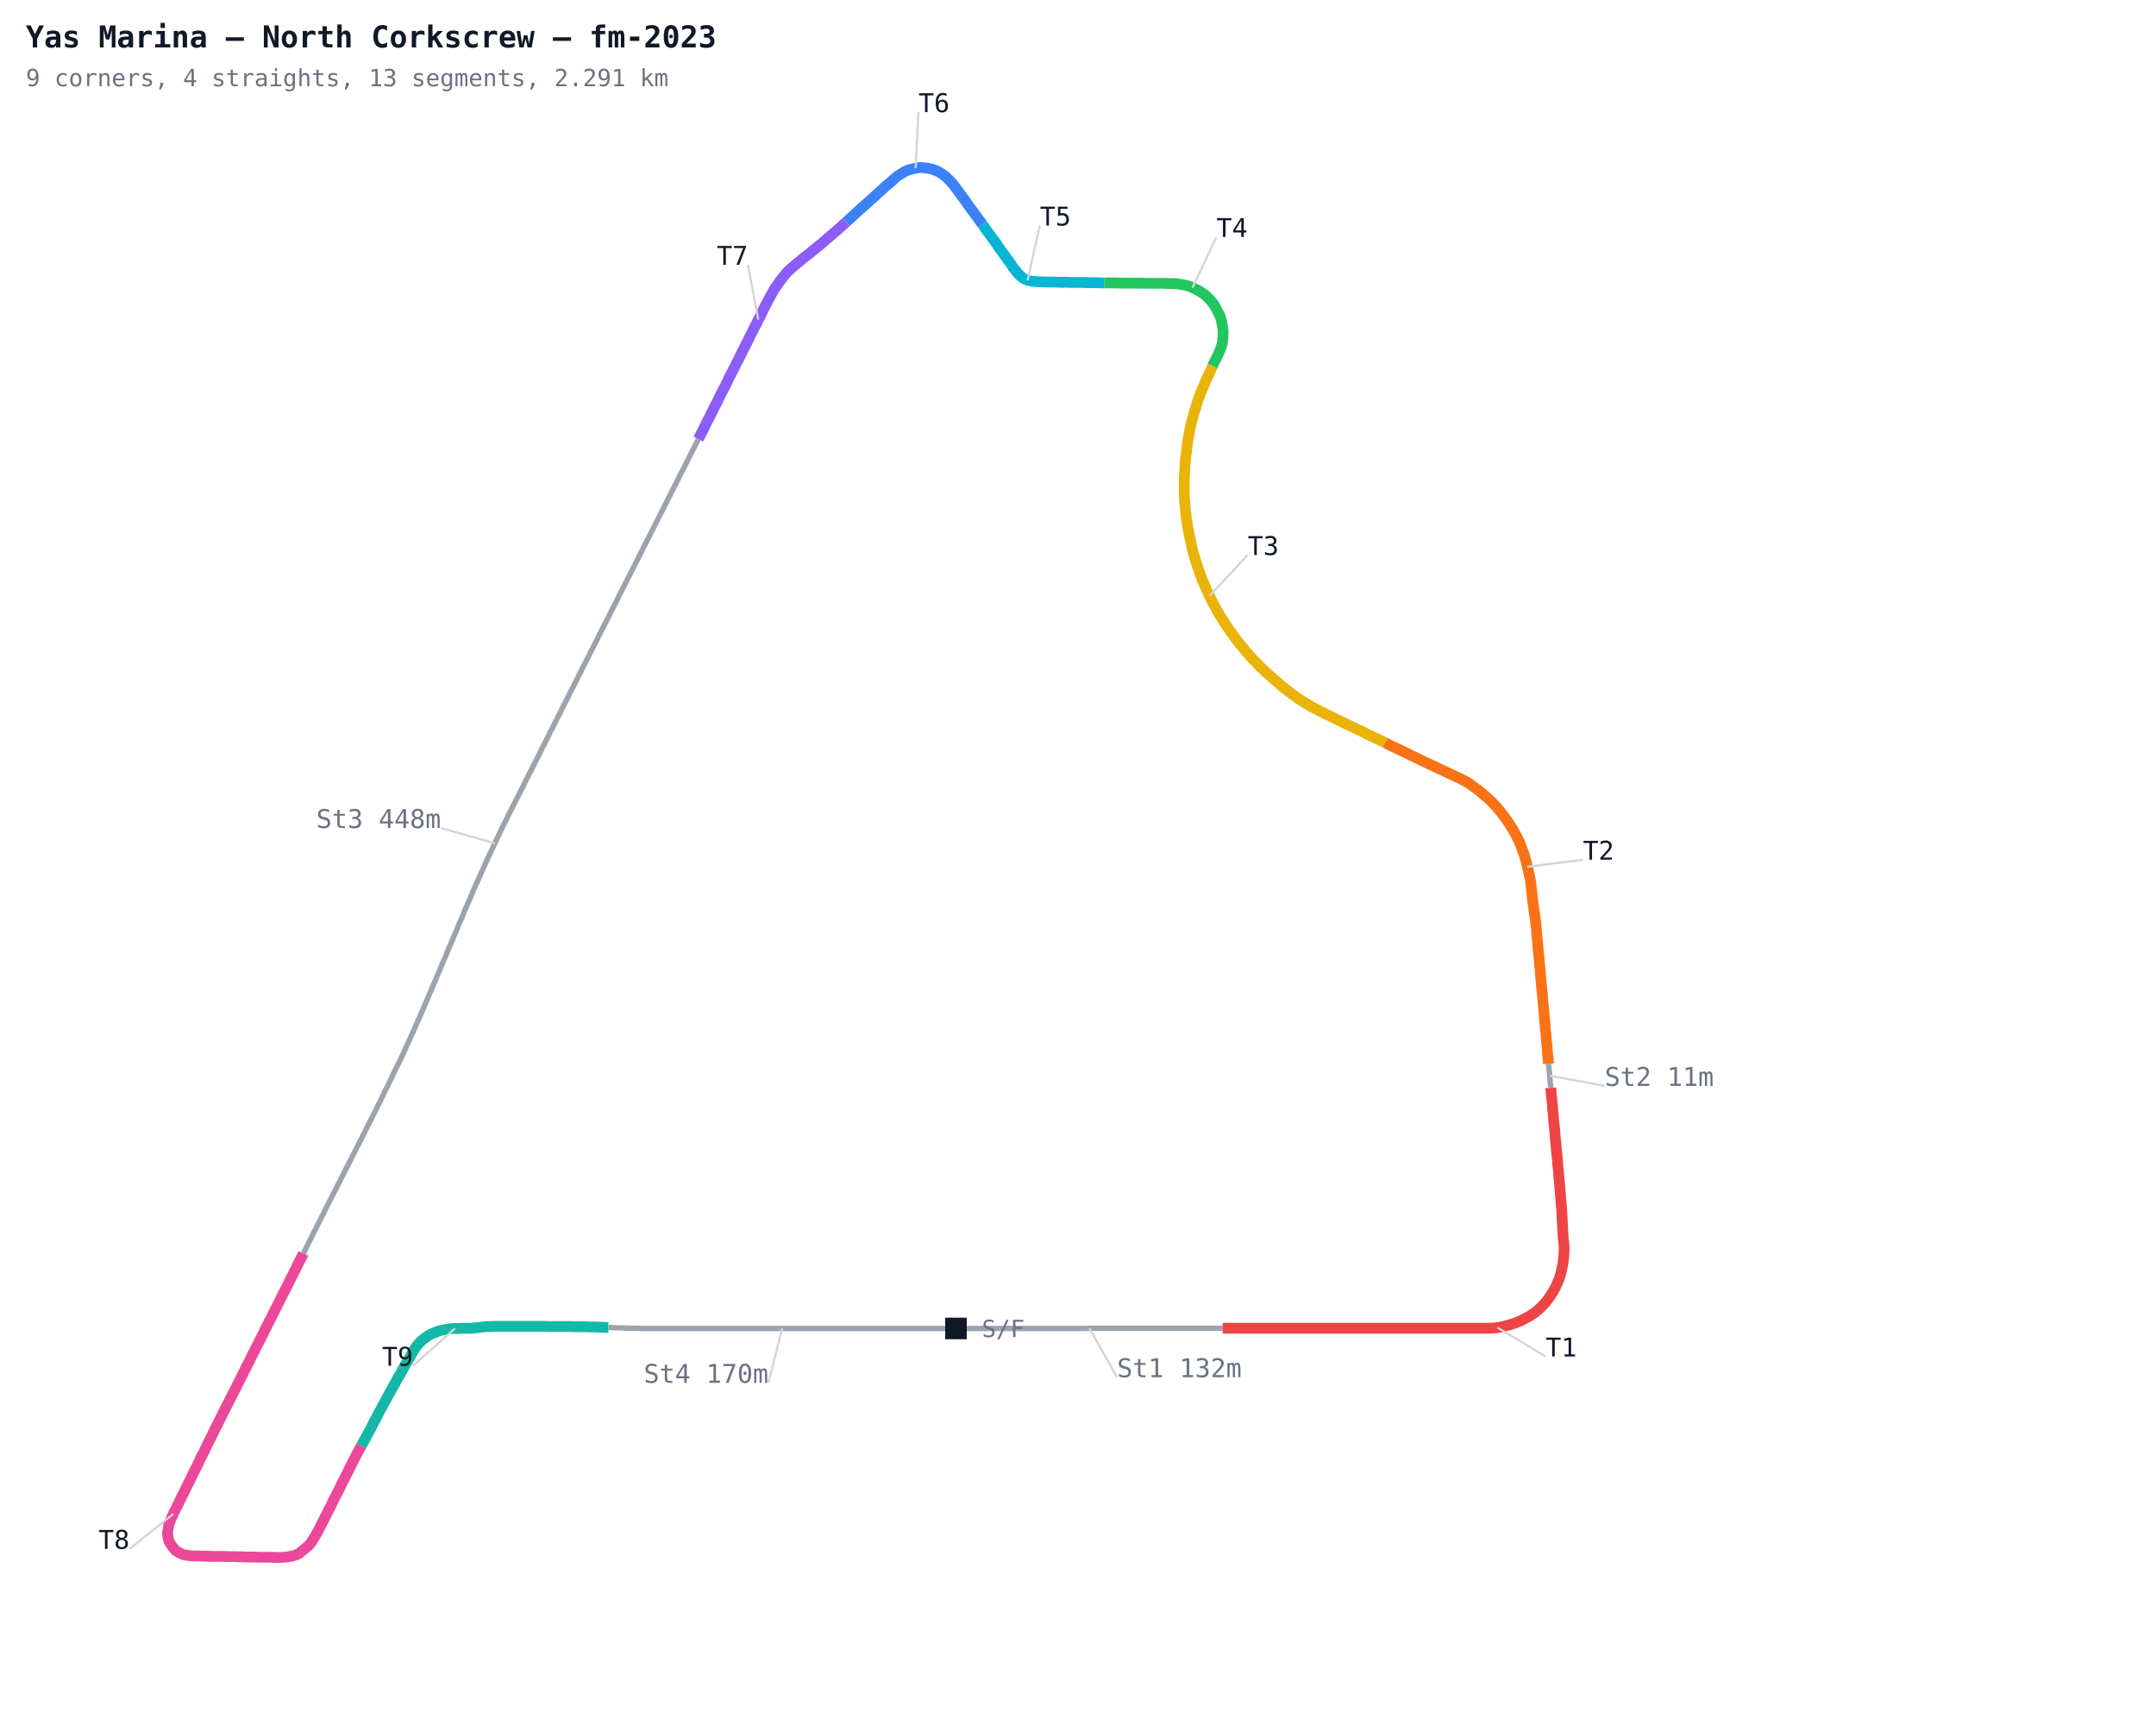
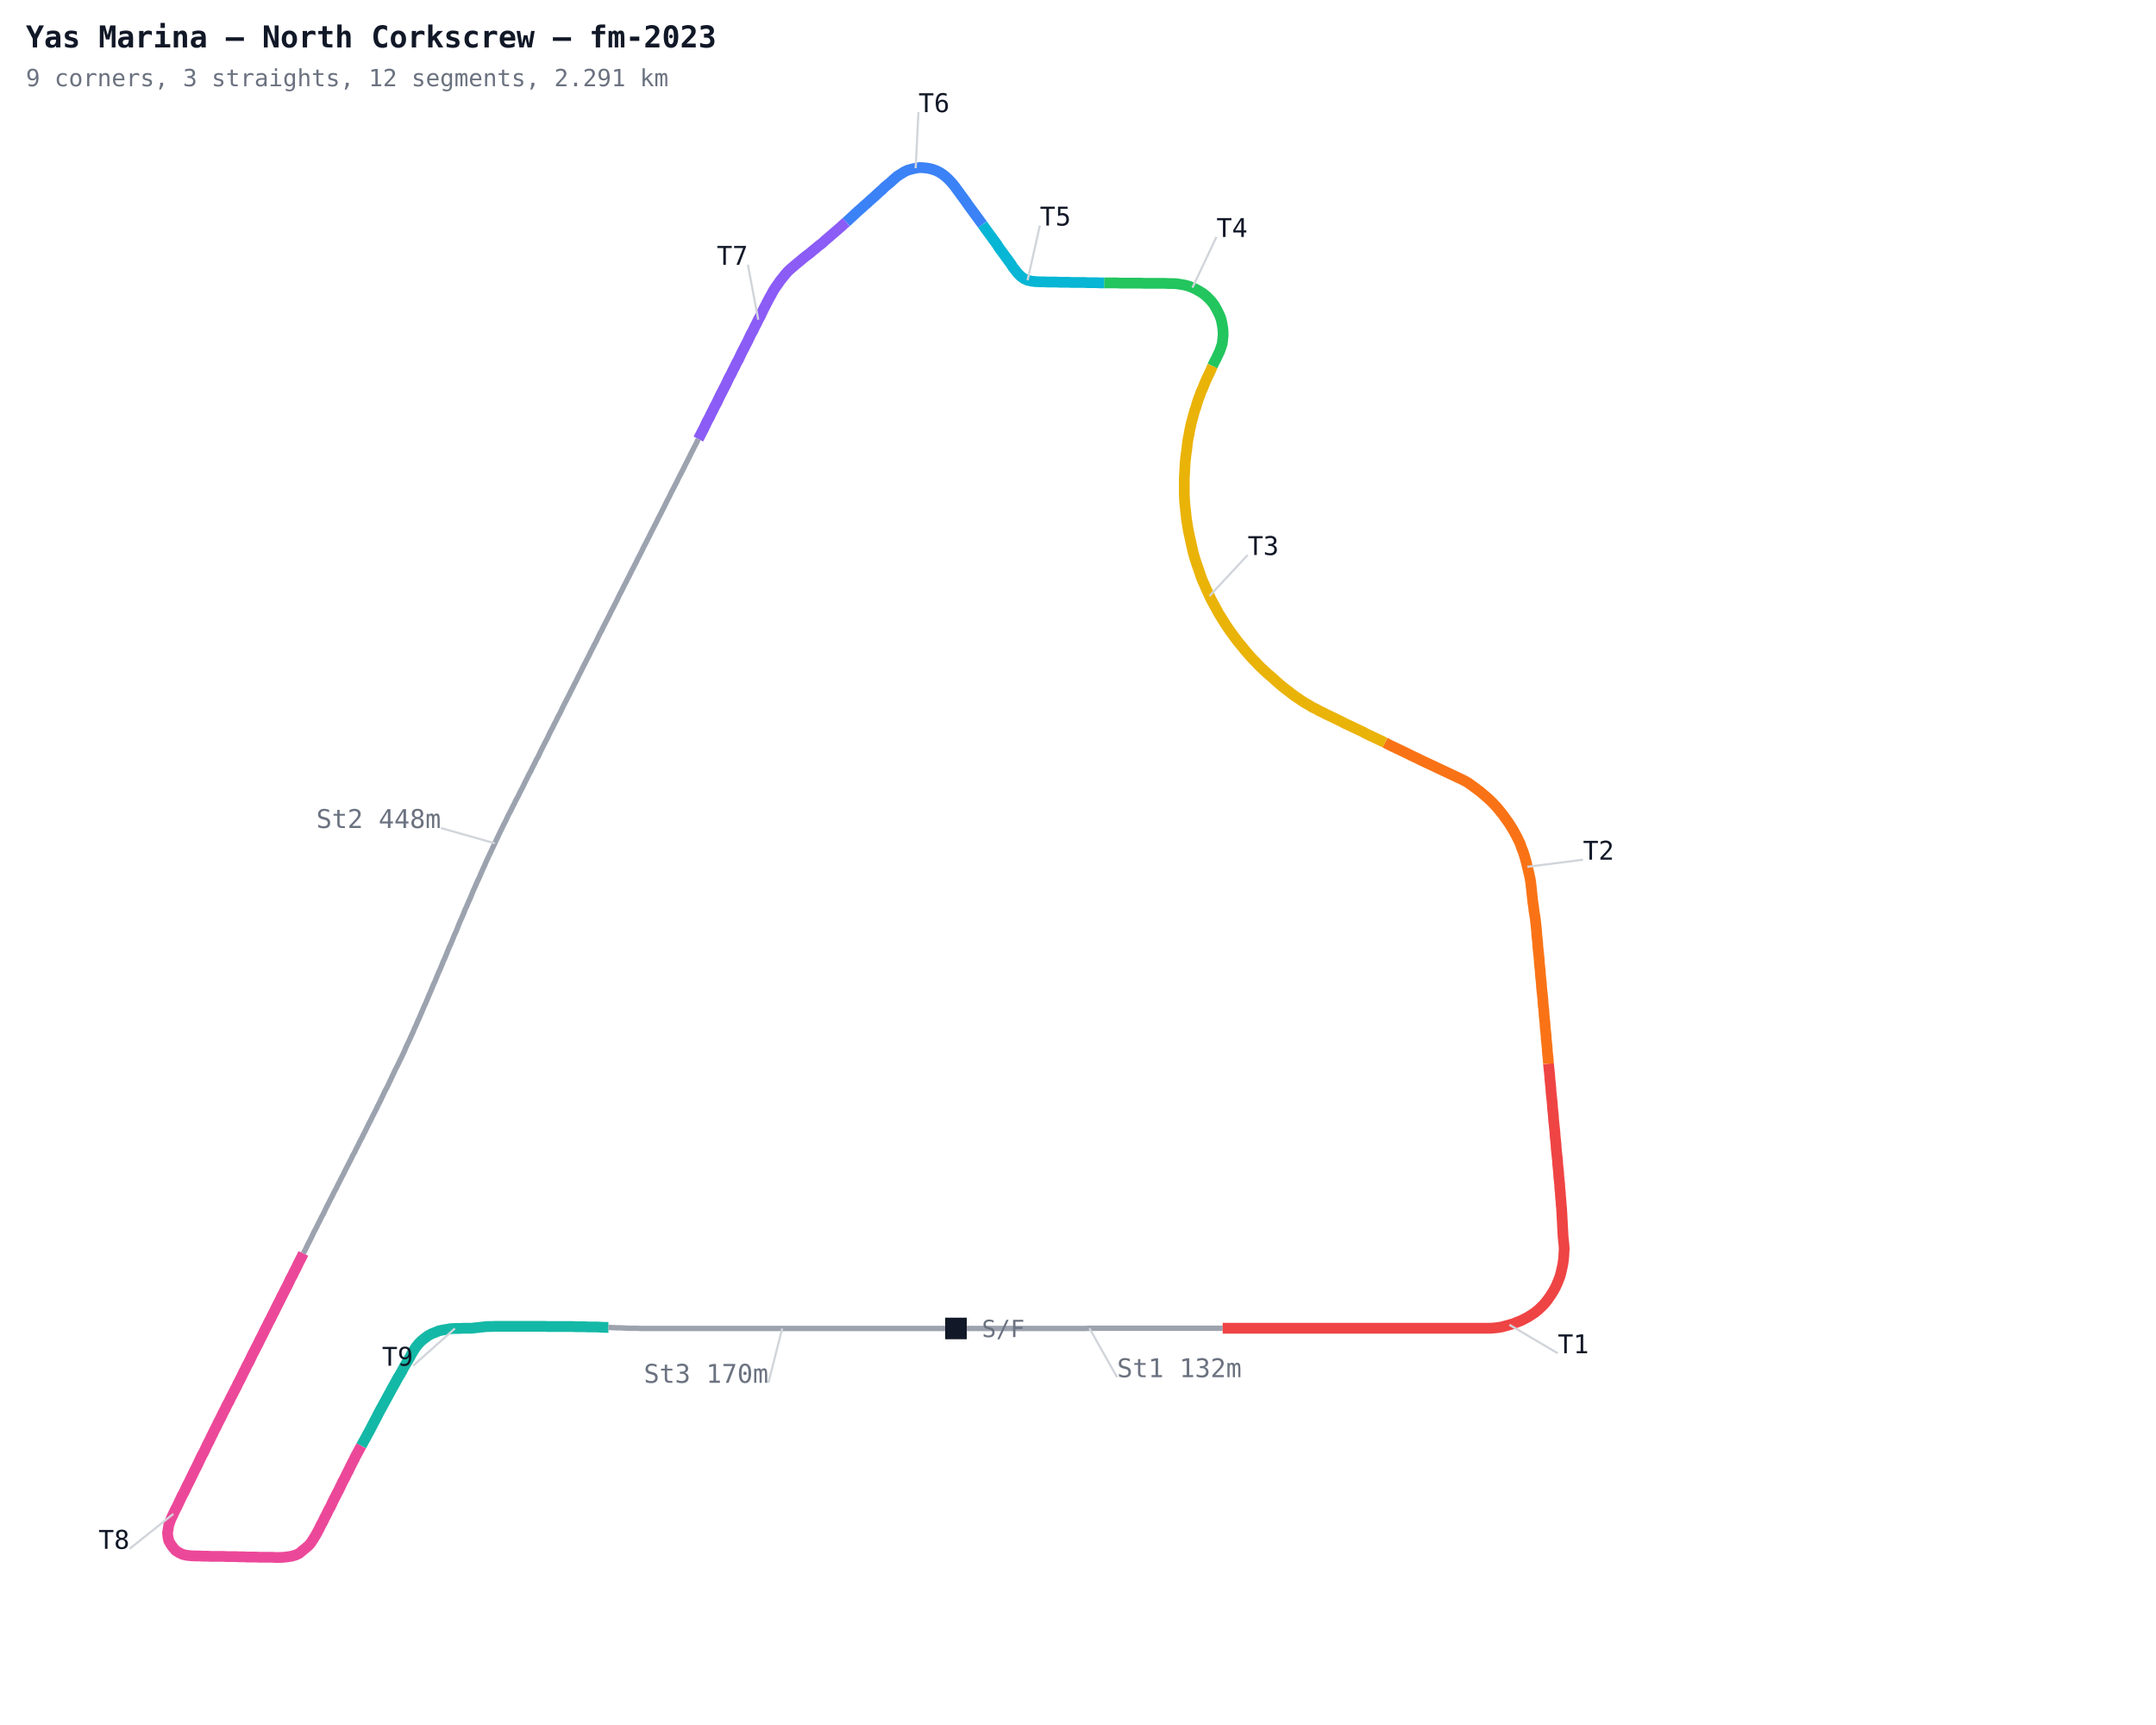
<svg xmlns="http://www.w3.org/2000/svg" width="1000" height="800" viewBox="0 0 1000 800">
  <defs>
    <style>
      .name { font-family: monospace; font-size: 12px; }
      .sector { font-family: monospace; font-size: 12px; fill: #7c3aed; font-weight: bold; }
      .title { font-family: monospace; font-size: 14px; fill: #111827; font-weight: bold; }
      .sub { font-family: monospace; font-size: 11px; fill: #6b7280; }
    </style>
  </defs>
  <rect width="1000" height="800" fill="#ffffff" />
  <polyline fill="none" stroke="#9ca3af" stroke-width="2.5" points="443.4,616.1 445.3,616.1 447.2,616.1 449.0,616.1 450.9,616.1 452.8,616.1 454.7,616.1 456.5,616.1 458.4,616.1 460.3,616.1 462.2,616.1 464.0,616.1 465.9,616.1 467.8,616.1 469.7,616.1 471.5,616.1 473.4,616.1 475.3,616.1 477.2,616.1 479.0,616.1 480.9,616.1 482.8,616.1 484.7,616.1 486.5,616.1 488.4,616.1 490.3,616.1 492.2,616.1 494.0,616.1 495.9,616.1 497.8,616.1 499.7,616.1 501.5,616.1 503.4,616.1 505.3,616.0 507.2,616.0 509.0,616.0 510.9,616.0 512.8,616.0 514.6,616.0 516.5,616.0 518.4,616.0 520.3,616.0 522.1,616.0 524.0,616.0 525.9,616.0 527.8,616.0 529.6,616.0 531.5,616.0 533.4,616.0 535.3,616.0 537.1,616.0 539.0,616.0 540.9,616.0 542.8,616.0 544.6,616.0 546.5,616.0 548.4,616.0 550.3,616.0 552.1,616.0 554.0,616.0 555.9,616.0 557.8,616.0 559.6,616.0 561.5,616.0 563.4,616.0 565.3,616.0 567.1,616.0" />
-   <polyline fill="none" stroke="#ef4444" stroke-width="5" points="567.1,616.0 569.0,616.0 570.9,616.0 572.8,616.0 574.6,616.0 576.5,616.0 578.4,616.0 580.3,616.0 582.1,616.0 584.0,616.0 585.9,616.0 587.8,616.0 589.6,616.0 591.5,616.0 593.4,616.0 595.3,616.0 597.1,616.0 599.0,616.0 600.9,616.0 602.8,616.0 604.6,616.0 606.5,616.0 608.4,616.0 610.3,616.0 612.1,616.0 614.0,616.0 615.9,616.0 617.8,616.0 619.6,616.0 621.5,616.0 623.4,616.0 625.3,616.0 627.1,616.0 629.0,616.0 630.9,616.0 632.8,616.0 634.6,616.0 636.5,616.0 638.4,616.0 640.3,616.0 642.1,616.0 644.0,616.0 645.9,616.0 647.8,616.0 649.6,616.0 651.5,616.0 653.4,616.0 655.3,616.0 657.1,616.0 659.0,616.0 660.9,616.0 662.7,616.0 664.6,616.0 666.5,616.0 668.4,616.0 670.2,616.0 672.1,616.0 674.0,616.0 675.9,616.0 677.7,616.0 679.6,616.0 681.5,616.0 683.4,616.0 685.2,616.0 687.1,616.0 689.0,616.0 690.9,616.0 692.7,615.9 694.6,615.7 696.5,615.4 698.3,614.9 700.1,614.4 701.9,613.9 703.6,613.2 705.4,612.5 707.0,611.7 708.7,610.8 710.3,609.8 711.8,608.8 713.3,607.6 714.7,606.3 716.0,605.0 717.2,603.6 718.3,602.1 719.4,600.5 720.4,598.9 721.3,597.3 722.1,595.6 722.8,593.9 723.5,592.1 724.0,590.3 724.4,588.5 724.8,586.7 725.1,584.8 725.3,582.9 725.4,581.1 725.5,579.2 725.4,577.3 725.2,575.5 725.0,573.6 724.9,571.7 724.8,569.9 724.7,568.0 724.6,566.1 724.5,564.2 724.4,562.4 724.3,560.5 724.1,558.6 724.0,556.8 723.8,554.9 723.7,553.0 723.5,551.2 723.4,549.3 723.2,547.4 723.0,545.6 722.9,543.7 722.7,541.8 722.5,540.0 722.4,538.1 722.2,536.2 722.0,534.4 721.8,532.5 721.7,530.6 721.5,528.7 721.3,526.9 721.2,525.0 721.0,523.1 720.8,521.3 720.6,519.4 720.5,517.5 720.3,515.7 720.1,513.8 720.0,511.9 719.8,510.1 719.6,508.2 719.4,506.3 719.3,504.5" />
-   <polyline fill="none" stroke="#9ca3af" stroke-width="2.5" points="719.3,504.5 719.1,502.6 718.9,500.7 718.8,498.9 718.6,497.0 718.4,495.1 718.2,493.3" />
+   <polyline fill="none" stroke="#ef4444" stroke-width="5" points="567.1,616.0 569.0,616.0 570.9,616.0 572.8,616.0 574.6,616.0 576.5,616.0 578.4,616.0 580.3,616.0 582.1,616.0 584.0,616.0 585.9,616.0 587.8,616.0 589.6,616.0 591.5,616.0 593.4,616.0 595.3,616.0 597.1,616.0 599.0,616.0 600.9,616.0 602.8,616.0 604.6,616.0 606.5,616.0 608.4,616.0 610.3,616.0 612.1,616.0 614.0,616.0 615.9,616.0 617.8,616.0 619.6,616.0 621.5,616.0 623.4,616.0 625.3,616.0 627.1,616.0 629.0,616.0 630.9,616.0 632.8,616.0 634.6,616.0 636.5,616.0 638.4,616.0 640.3,616.0 642.1,616.0 644.0,616.0 645.9,616.0 647.8,616.0 649.6,616.0 651.5,616.0 653.4,616.0 655.3,616.0 657.1,616.0 659.0,616.0 660.9,616.0 662.7,616.0 664.6,616.0 666.5,616.0 668.4,616.0 670.2,616.0 672.1,616.0 674.0,616.0 675.9,616.0 677.7,616.0 679.6,616.0 681.5,616.0 683.4,616.0 685.2,616.0 687.1,616.0 689.0,616.0 690.9,616.0 692.7,615.9 694.6,615.7 696.5,615.4 698.3,614.9 700.1,614.4 701.9,613.9 703.6,613.2 705.4,612.5 707.0,611.7 708.7,610.8 710.3,609.8 711.8,608.8 713.3,607.6 714.7,606.3 716.0,605.0 717.2,603.6 718.3,602.1 719.4,600.5 720.4,598.9 721.3,597.3 722.1,595.6 722.8,593.9 723.5,592.1 724.0,590.3 724.4,588.5 724.8,586.7 725.1,584.8 725.3,582.9 725.4,581.1 725.5,579.2 725.4,577.3 725.2,575.5 725.0,573.6 724.9,571.7 724.8,569.9 724.7,568.0 724.6,566.1 724.5,564.2 724.4,562.4 724.3,560.5 724.1,558.6 724.0,556.8 723.8,554.9 723.7,553.0 723.5,551.2 723.4,549.3 723.2,547.4 723.0,545.6 722.9,543.7 722.7,541.8 722.5,540.0 722.4,538.1 722.2,536.2 722.0,534.4 721.8,532.5 721.7,530.6 721.5,528.7 721.3,526.9 721.2,525.0 721.0,523.1 720.8,521.3 720.6,519.4 720.5,517.5 720.3,515.7 720.1,513.8 720.0,511.9 719.8,510.1 719.6,508.2 719.4,506.3 719.3,504.5 719.1,502.6 718.9,500.7 718.8,498.9 718.6,497.0 718.4,495.1 718.2,493.3" />
  <polyline fill="none" stroke="#f97316" stroke-width="5" points="718.2,493.3 718.1,491.4 717.9,489.5 717.7,487.7 717.6,485.8 717.4,483.9 717.2,482.1 717.1,480.2 716.9,478.3 716.7,476.5 716.6,474.6 716.4,472.7 716.2,470.9 716.1,469.0 715.9,467.1 715.7,465.3 715.6,463.4 715.4,461.5 715.2,459.7 715.0,457.8 714.9,455.9 714.7,454.1 714.5,452.2 714.4,450.4 714.2,448.5 714.0,446.6 713.9,444.8 713.7,442.9 713.5,441.0 713.3,439.2 713.2,437.3 713.0,435.4 712.8,433.6 712.7,431.7 712.5,429.8 712.3,428.0 712.1,426.1 711.8,424.2 711.5,422.4 711.3,420.5 711.0,418.7 710.8,416.8 710.6,415.0 710.4,413.1 710.2,411.2 710.0,409.4 709.7,407.5 709.3,405.7 708.9,403.9 708.4,402.0 708.0,400.2 707.5,398.4 707.0,396.6 706.4,394.8 705.7,393.1 705.1,391.3 704.3,389.6 703.5,388.0 702.6,386.3 701.7,384.7 700.7,383.1 699.7,381.5 698.6,380.0 697.5,378.4 696.4,377.0 695.2,375.5 694.0,374.1 692.7,372.7 691.4,371.4 690.0,370.1 688.6,368.9 687.2,367.7 685.7,366.5 684.2,365.4 682.7,364.3 681.2,363.2 679.5,362.2 677.9,361.4 676.2,360.6 674.5,359.8 672.8,359.0 671.1,358.2 669.4,357.4 667.7,356.6 666.0,355.8 664.3,355.0 662.6,354.2 660.9,353.4 659.2,352.6 657.6,351.8 655.9,351.0 654.2,350.2 652.5,349.3 650.8,348.5 649.1,347.7 647.4,346.9 645.7,346.1 644.1,345.3 642.4,344.4" />
  <polyline fill="none" stroke="#eab308" stroke-width="5" points="642.4,344.4 640.7,343.6 639.0,342.8 637.3,342.0 635.6,341.2 633.9,340.4 632.3,339.5 630.6,338.7 628.9,337.9 627.2,337.1 625.5,336.3 623.8,335.5 622.1,334.6 620.4,333.8 618.8,333.0 617.1,332.2 615.4,331.4 613.7,330.5 612.0,329.7 610.4,328.8 608.7,328.0 607.1,327.0 605.5,326.1 603.9,325.1 602.3,324.0 600.8,323.0 599.3,321.9 597.8,320.7 596.3,319.6 594.8,318.4 593.4,317.2 592.0,316.0 590.6,314.7 589.2,313.5 587.8,312.3 586.4,311.0 585.0,309.7 583.7,308.4 582.4,307.0 581.1,305.7 579.8,304.3 578.6,302.9 577.4,301.5 576.2,300.0 575.0,298.6 573.8,297.1 572.7,295.6 571.6,294.1 570.5,292.6 569.4,291.0 568.4,289.5 567.4,287.9 566.4,286.3 565.4,284.7 564.5,283.1 563.6,281.4 562.7,279.8 561.8,278.1 561.0,276.4 560.2,274.7 559.4,273.0 558.7,271.3 557.9,269.6 557.2,267.8 556.6,266.1 556.0,264.3 555.4,262.6 554.8,260.8 554.2,259.0 553.7,257.2 553.2,255.4 552.8,253.5 552.4,251.7 552.0,249.9 551.6,248.0 551.2,246.2 550.9,244.4 550.6,242.5 550.3,240.7 550.1,238.8 549.9,236.9 549.7,235.1 549.5,233.2 549.4,231.3 549.3,229.5 549.3,227.6 549.3,225.7 549.3,223.8 549.3,222.0 549.4,220.1 549.5,218.2 549.6,216.3 549.7,214.5 549.9,212.6 550.1,210.7 550.4,208.9 550.6,207.0 550.8,205.2 551.1,203.3 551.5,201.5 551.8,199.6 552.2,197.8 552.6,196.0 553.1,194.2 553.6,192.3 554.1,190.5 554.7,188.8 555.2,187.0 555.8,185.2 556.5,183.4 557.1,181.7 557.9,179.9 558.6,178.2 559.3,176.5 560.1,174.8 560.9,173.1 561.7,171.4 562.4,169.7" />
  <polyline fill="none" stroke="#22c55e" stroke-width="5" points="562.4,169.7 563.2,168.0 564.1,166.3 564.9,164.6 565.7,162.9 566.3,161.2 566.9,159.4 567.1,157.5 567.3,155.6 567.3,153.8 567.1,151.9 566.8,150.1 566.4,148.2 565.8,146.5 565.0,144.8 564.1,143.1 563.2,141.5 562.1,140.0 560.8,138.6 559.5,137.3 558.0,136.1 556.4,135.1 554.8,134.2 553.1,133.4 551.3,132.7 549.5,132.2 547.7,131.9 545.8,131.6 544.0,131.5 542.1,131.5 540.2,131.4 538.3,131.4 536.5,131.4 534.6,131.4 532.7,131.4 530.8,131.4 529.0,131.3 527.1,131.3 525.2,131.3 523.4,131.3 521.5,131.3 519.6,131.3 517.7,131.2 515.9,131.2 514.0,131.2 512.1,131.2" />
  <polyline fill="none" stroke="#06b6d4" stroke-width="5" points="512.1,131.2 510.2,131.2 508.4,131.1 506.5,131.1 504.6,131.1 502.7,131.0 500.9,131.0 499.0,131.0 497.1,131.0 495.3,130.9 493.4,130.9 491.5,130.9 489.6,130.8 487.8,130.8 485.9,130.8 484.0,130.7 482.2,130.7 480.3,130.6 478.5,130.4 476.6,130.0 474.9,129.2 473.4,128.1 472.1,126.8 471.0,125.4 469.8,123.9 468.8,122.3 467.7,120.8 466.6,119.3 465.5,117.8 464.4,116.3 463.3,114.8 462.3,113.2 461.2,111.7 460.1,110.2 459.0,108.7 457.9,107.2 456.8,105.7 455.7,104.1" />
  <polyline fill="none" stroke="#3b82f6" stroke-width="5" points="455.7,104.1 454.6,102.6 453.5,101.1 452.4,99.6 451.3,98.1 450.2,96.6 449.1,95.1 448.0,93.5 446.9,92.0 445.8,90.5 444.7,89.0 443.6,87.5 442.5,86.0 441.3,84.6 440.0,83.2 438.6,81.9 437.2,80.8 435.6,79.8 433.9,79.0 432.1,78.4 430.3,78.0 428.4,77.8 426.5,77.7 424.7,78.0 422.9,78.4 421.1,78.9 419.4,79.7 417.8,80.7 416.2,81.7 414.8,82.9 413.4,84.2 412.0,85.4 410.5,86.6 409.2,87.9 407.8,89.1 406.4,90.4 405.0,91.7 403.6,92.9 402.2,94.2 400.8,95.4 399.4,96.7 398.0,97.9 396.6,99.2 395.2,100.5 393.9,101.7 392.5,103.0" />
  <polyline fill="none" stroke="#8b5cf6" stroke-width="5" points="392.5,103.0 391.1,104.2 389.7,105.5 388.3,106.7 386.9,107.9 385.4,109.2 384.0,110.4 382.6,111.6 381.2,112.9 379.7,114.0 378.3,115.2 376.8,116.4 375.4,117.6 373.9,118.7 372.4,119.9 371.0,121.1 369.5,122.3 368.1,123.5 366.7,124.7 365.3,126.0 364.1,127.4 362.9,128.9 361.7,130.4 360.7,131.9 359.6,133.4 358.6,135.0 357.7,136.7 356.8,138.3 355.9,140.0 355.1,141.6 354.2,143.3 353.4,145.0 352.6,146.7 351.7,148.3 350.9,150.0 350.0,151.7 349.2,153.4 348.3,155.0 347.5,156.7 346.7,158.4 345.8,160.1 345.0,161.7 344.1,163.4 343.3,165.1 342.5,166.8 341.6,168.4 340.8,170.1 339.9,171.8 339.1,173.5 338.2,175.1 337.4,176.8 336.6,178.5 335.7,180.2 334.9,181.8 334.0,183.5 333.2,185.2 332.4,186.9 331.5,188.5 330.7,190.2 329.8,191.9 329.0,193.6 328.1,195.2 327.3,196.9 326.5,198.6 325.6,200.3 324.8,201.9 323.9,203.6" />
  <polyline fill="none" stroke="#9ca3af" stroke-width="2.5" points="323.9,203.6 323.1,205.3 322.2,207.0 321.4,208.6 320.5,210.3 319.7,212.0 318.9,213.6 318.0,215.3 317.2,217.0 316.3,218.7 315.5,220.3 314.6,222.0 313.8,223.7 312.9,225.4 312.1,227.0 311.2,228.7 310.4,230.4 309.5,232.1 308.7,233.7 307.9,235.4 307.0,237.1 306.2,238.7 305.3,240.4 304.5,242.1 303.6,243.8 302.8,245.4 301.9,247.1 301.1,248.8 300.2,250.5 299.4,252.1 298.5,253.8 297.7,255.5 296.9,257.1 296.0,258.8 295.2,260.5 294.3,262.2 293.5,263.8 292.6,265.5 291.8,267.2 290.9,268.9 290.1,270.5 289.2,272.2 288.4,273.9 287.5,275.5 286.7,277.2 285.9,278.9 285.0,280.6 284.2,282.2 283.3,283.9 282.5,285.6 281.6,287.3 280.8,288.9 279.9,290.6 279.1,292.3 278.2,293.9 277.4,295.6 276.6,297.3 275.7,299.0 274.9,300.6 274.0,302.3 273.2,304.0 272.3,305.7 271.5,307.3 270.6,309.0 269.8,310.7 268.9,312.4 268.1,314.0 267.3,315.7 266.4,317.4 265.6,319.0 264.7,320.7 263.9,322.4 263.0,324.1 262.2,325.7 261.3,327.4 260.5,329.1 259.7,330.8 258.8,332.4 258.0,334.1 257.1,335.8 256.3,337.5 255.4,339.1 254.6,340.8 253.8,342.5 252.9,344.2 252.1,345.8 251.2,347.5 250.4,349.2 249.6,350.9 248.7,352.5 247.9,354.2 247.0,355.9 246.2,357.6 245.3,359.2 244.5,360.9 243.6,362.6 242.8,364.3 242.0,365.9 241.1,367.6 240.3,369.3 239.4,370.9 238.6,372.6 237.7,374.3 236.9,376.0 236.0,377.6 235.2,379.3 234.4,381.0 233.5,382.7 232.7,384.4 231.9,386.0 231.1,387.7 230.3,389.4 229.5,391.1 228.7,392.8 227.9,394.5 227.1,396.2 226.3,397.9 225.5,399.6 224.8,401.3 224.0,403.0 223.2,404.8 222.5,406.5 221.7,408.2 220.9,409.9 220.2,411.6 219.4,413.3 218.7,415.1 218.0,416.8 217.2,418.5 216.5,420.2 215.7,421.9 215.0,423.7 214.3,425.4 213.5,427.1 212.8,428.8 212.1,430.6 211.4,432.3 210.6,434.0 209.9,435.8 209.2,437.5 208.4,439.2 207.7,440.9 207.0,442.7 206.3,444.4 205.5,446.1 204.8,447.9 204.1,449.6 203.3,451.3 202.6,453.0 201.9,454.8 201.1,456.5 200.4,458.2 199.7,459.9 198.9,461.7 198.2,463.4 197.5,465.1 196.7,466.8 196.0,468.5 195.2,470.3 194.5,472.0 193.7,473.7 193.0,475.4 192.2,477.1 191.5,478.8 190.7,480.5 189.9,482.3 189.1,484.0 188.3,485.7 187.6,487.4 186.8,489.1 186.0,490.8 185.2,492.4 184.4,494.1 183.5,495.8 182.7,497.5 181.9,499.2 181.1,500.9 180.3,502.6 179.5,504.3 178.6,505.9 177.8,507.6 177.0,509.3 176.2,511.0 175.3,512.7 174.5,514.4 173.7,516.0 172.8,517.7 172.0,519.4 171.1,521.1 170.3,522.7 169.5,524.4 168.6,526.1 167.8,527.8 166.9,529.4 166.1,531.1 165.2,532.8 164.4,534.5 163.5,536.1 162.7,537.8 161.8,539.5 161.0,541.1 160.1,542.8 159.3,544.5 158.4,546.2 157.6,547.8 156.7,549.5 155.9,551.2 155.0,552.8 154.2,554.5 153.3,556.2 152.5,557.8 151.6,559.5 150.8,561.2 150.0,562.9 149.1,564.5 148.3,566.2 147.4,567.9 146.6,569.6 145.7,571.2 144.9,572.9 144.1,574.6 143.2,576.3 142.4,577.9 141.6,579.6 140.7,581.3" />
  <polyline fill="none" stroke="#ec4899" stroke-width="5" points="140.7,581.3 139.9,583.0 139.0,584.7 138.2,586.3 137.4,588.0 136.5,589.7 135.7,591.4 134.8,593.0 134.0,594.7 133.2,596.4 132.3,598.1 131.5,599.7 130.6,601.4 129.8,603.1 128.9,604.8 128.1,606.4 127.3,608.1 126.4,609.8 125.6,611.5 124.7,613.1 123.9,614.8 123.0,616.5 122.2,618.2 121.4,619.8 120.5,621.5 119.7,623.2 118.8,624.9 118.0,626.5 117.1,628.2 116.3,629.9 115.5,631.6 114.6,633.2 113.8,634.9 112.9,636.6 112.1,638.3 111.3,639.9 110.4,641.6 109.6,643.3 108.7,645.0 107.9,646.6 107.0,648.3 106.2,650.0 105.3,651.6 104.5,653.3 103.6,655.0 102.8,656.7 102.0,658.3 101.1,660.0 100.3,661.7 99.4,663.4 98.6,665.1 97.8,666.7 97.0,668.4 96.1,670.1 95.3,671.8 94.5,673.5 93.6,675.1 92.8,676.8 92.0,678.5 91.2,680.2 90.3,681.9 89.5,683.6 88.7,685.2 87.9,686.9 87.0,688.6 86.2,690.3 85.4,692.0 84.5,693.6 83.7,695.3 82.9,697.0 82.1,698.7 81.2,700.4 80.4,702.1 79.6,703.8 78.9,705.5 78.3,707.2 78.0,709.1 77.7,711.0 77.9,712.8 78.3,714.6 79.2,716.2 80.3,717.7 81.5,719.1 83.1,720.1 84.8,720.9 86.6,721.3 88.5,721.5 90.3,721.6 92.2,721.6 94.1,721.7 96.0,721.7 97.8,721.8 99.7,721.8 101.6,721.8 103.5,721.8 105.3,721.9 107.2,721.9 109.1,721.9 111.0,722.0 112.8,722.0 114.7,722.1 116.6,722.1 118.5,722.1 120.3,722.2 122.2,722.2 124.1,722.2 126.0,722.2 127.8,722.3 129.7,722.3 131.6,722.2 133.4,722.0 135.3,721.7 137.1,721.2 138.8,720.4 140.2,719.2 141.7,718.0 143.1,716.8 144.3,715.4 145.3,713.8 146.3,712.2 147.2,710.6 148.1,708.9 148.9,707.2 149.8,705.6 150.6,703.9 151.5,702.2 152.3,700.5 153.2,698.9 154.0,697.2 154.8,695.5 155.7,693.8 156.5,692.2 157.4,690.5 158.2,688.8 159.0,687.1 159.9,685.5 160.7,683.8 161.6,682.1 162.4,680.4 163.2,678.8 164.1,677.1 164.9,675.4 165.8,673.8 166.7,672.1 167.6,670.5" />
  <polyline fill="none" stroke="#14b8a6" stroke-width="5" points="167.6,670.5 168.5,668.8 169.4,667.2 170.3,665.5 171.2,663.9 172.1,662.2 172.9,660.6 173.8,658.9 174.7,657.2 175.5,655.6 176.4,653.9 177.3,652.3 178.2,650.6 179.1,649.0 180.0,647.3 180.9,645.7 181.8,644.0 182.7,642.4 183.6,640.8 184.5,639.1 185.5,637.5 186.4,635.9 187.3,634.2 188.2,632.6 189.2,631.0 190.1,629.4 191.0,627.7 192.0,626.1 193.0,624.6 194.2,623.1 195.5,621.8 197.0,620.6 198.5,619.5 200.1,618.6 201.9,617.9 203.6,617.2 205.4,616.8 207.3,616.5 209.1,616.2 211.0,616.1 212.9,616.1 214.8,616.0 216.6,616.0 218.5,616.0 220.4,615.8 222.2,615.6 224.1,615.4 226.0,615.2 227.8,615.2 229.7,615.1 231.6,615.1 233.5,615.1 235.3,615.1 237.2,615.1 239.1,615.1 241.0,615.1 242.8,615.1 244.7,615.1 246.6,615.1 248.5,615.1 250.3,615.1 252.2,615.1 254.1,615.2 256.0,615.2 257.8,615.2 259.7,615.2 261.6,615.2 263.5,615.2 265.3,615.2 267.2,615.3 269.1,615.3 271.0,615.3 272.8,615.4 274.7,615.4 276.6,615.4 278.5,615.5 280.3,615.6 282.2,615.6" />
  <polyline fill="none" stroke="#9ca3af" stroke-width="2.5" points="282.2,615.6 284.1,615.7 286.0,615.8 287.8,615.8 289.7,615.9 291.6,616.0 293.4,616.0 295.3,616.0 297.2,616.1 299.1,616.1 300.9,616.1 302.8,616.1 304.7,616.1 306.6,616.1 308.4,616.1 310.3,616.1 312.2,616.1 314.1,616.1 315.9,616.1 317.8,616.1 319.7,616.1 321.6,616.1 323.4,616.1 325.3,616.1 327.2,616.1 329.1,616.1 330.9,616.1 332.8,616.1 334.7,616.1 336.6,616.1 338.4,616.1 340.3,616.1 342.2,616.1 344.1,616.1 345.9,616.1 347.8,616.1 349.7,616.1 351.6,616.1 353.4,616.1 355.3,616.1 357.2,616.1 359.1,616.1 360.9,616.1 362.8,616.1 364.7,616.1 366.6,616.1 368.4,616.1 370.3,616.1 372.2,616.1 374.0,616.1 375.9,616.1 377.8,616.1 379.7,616.1 381.5,616.1 383.4,616.1 385.3,616.1 387.2,616.1 389.0,616.1 390.9,616.1 392.8,616.1 394.7,616.1 396.5,616.1 398.4,616.1 400.3,616.1 402.2,616.1 404.0,616.1 405.9,616.1 407.8,616.1 409.7,616.1 411.5,616.1 413.4,616.1 415.3,616.1 417.2,616.1 419.0,616.1 420.9,616.1 422.8,616.1 424.7,616.1 426.5,616.1 428.4,616.1 430.3,616.1 432.2,616.1 434.0,616.1 435.9,616.1 437.8,616.1 439.7,616.1 441.5,616.1" />
  <line x1="505.3" y1="616.0" x2="518.1" y2="638.7" stroke="#d1d5db" stroke-width="1" />
  <text x="518.1" y="638.7" text-anchor="start" class="name" fill="#6b7280">St1 132m</text>
-   <line x1="694.6" y1="615.7" x2="716.9" y2="629.1" stroke="#d1d5db" stroke-width="1" />
-   <text x="716.9" y="629.1" text-anchor="start" class="name" fill="#111827">T1</text>
-   <line x1="718.8" y1="498.9" x2="744.3" y2="503.6" stroke="#d1d5db" stroke-width="1" />
-   <text x="744.3" y="503.6" text-anchor="start" class="name" fill="#6b7280">St2 11m</text>
+   <line x1="700.1" y1="614.4" x2="722.5" y2="627.6" stroke="#d1d5db" stroke-width="1" />
+   <text x="722.5" y="627.6" text-anchor="start" class="name" fill="#111827">T1</text>
  <line x1="708.4" y1="402.0" x2="734.2" y2="398.7" stroke="#d1d5db" stroke-width="1" />
  <text x="734.2" y="398.7" text-anchor="start" class="name" fill="#111827">T2</text>
  <line x1="561.0" y1="276.4" x2="578.7" y2="257.4" stroke="#d1d5db" stroke-width="1" />
  <text x="578.7" y="257.4" text-anchor="start" class="name" fill="#111827">T3</text>
  <line x1="553.1" y1="133.4" x2="564.2" y2="109.9" stroke="#d1d5db" stroke-width="1" />
  <text x="564.2" y="109.9" text-anchor="start" class="name" fill="#111827">T4</text>
  <line x1="476.6" y1="130.0" x2="482.3" y2="104.6" stroke="#d1d5db" stroke-width="1" />
  <text x="482.3" y="104.6" text-anchor="start" class="name" fill="#111827">T5</text>
  <line x1="424.7" y1="78.0" x2="426.0" y2="52.0" stroke="#d1d5db" stroke-width="1" />
  <text x="426.0" y="52.0" text-anchor="start" class="name" fill="#111827">T6</text>
  <line x1="351.7" y1="148.3" x2="346.9" y2="122.8" stroke="#d1d5db" stroke-width="1" />
  <text x="346.9" y="122.8" text-anchor="end" class="name" fill="#111827">T7</text>
  <line x1="229.5" y1="391.1" x2="204.5" y2="384.0" stroke="#d1d5db" stroke-width="1" />
-   <text x="204.5" y="384.0" text-anchor="end" class="name" fill="#6b7280">St3 448m</text>
+   <text x="204.5" y="384.0" text-anchor="end" class="name" fill="#6b7280">St2 448m</text>
  <line x1="80.4" y1="702.1" x2="60.1" y2="718.3" stroke="#d1d5db" stroke-width="1" />
  <text x="60.1" y="718.3" text-anchor="end" class="name" fill="#111827">T8</text>
  <line x1="211.0" y1="616.1" x2="191.6" y2="633.4" stroke="#d1d5db" stroke-width="1" />
  <text x="191.6" y="633.4" text-anchor="end" class="name" fill="#111827">T9</text>
  <line x1="362.8" y1="616.1" x2="356.4" y2="641.3" stroke="#d1d5db" stroke-width="1" />
-   <text x="356.4" y="641.3" text-anchor="end" class="name" fill="#6b7280">St4 170m</text>
+   <text x="356.4" y="641.3" text-anchor="end" class="name" fill="#6b7280">St3 170m</text>
  <rect x="438.4" y="611.1" width="10" height="10" fill="#111827" />
  <text x="455.4" y="620.1" class="sub">S/F</text>
  <text class="title" x="12" y="22">Yas Marina — North Corkscrew — fm-2023</text>
-   <text class="sub" x="12" y="40">9 corners, 4 straights, 13 segments, 2.291 km</text>
+   <text class="sub" x="12" y="40">9 corners, 3 straights, 12 segments, 2.291 km</text>
</svg>
